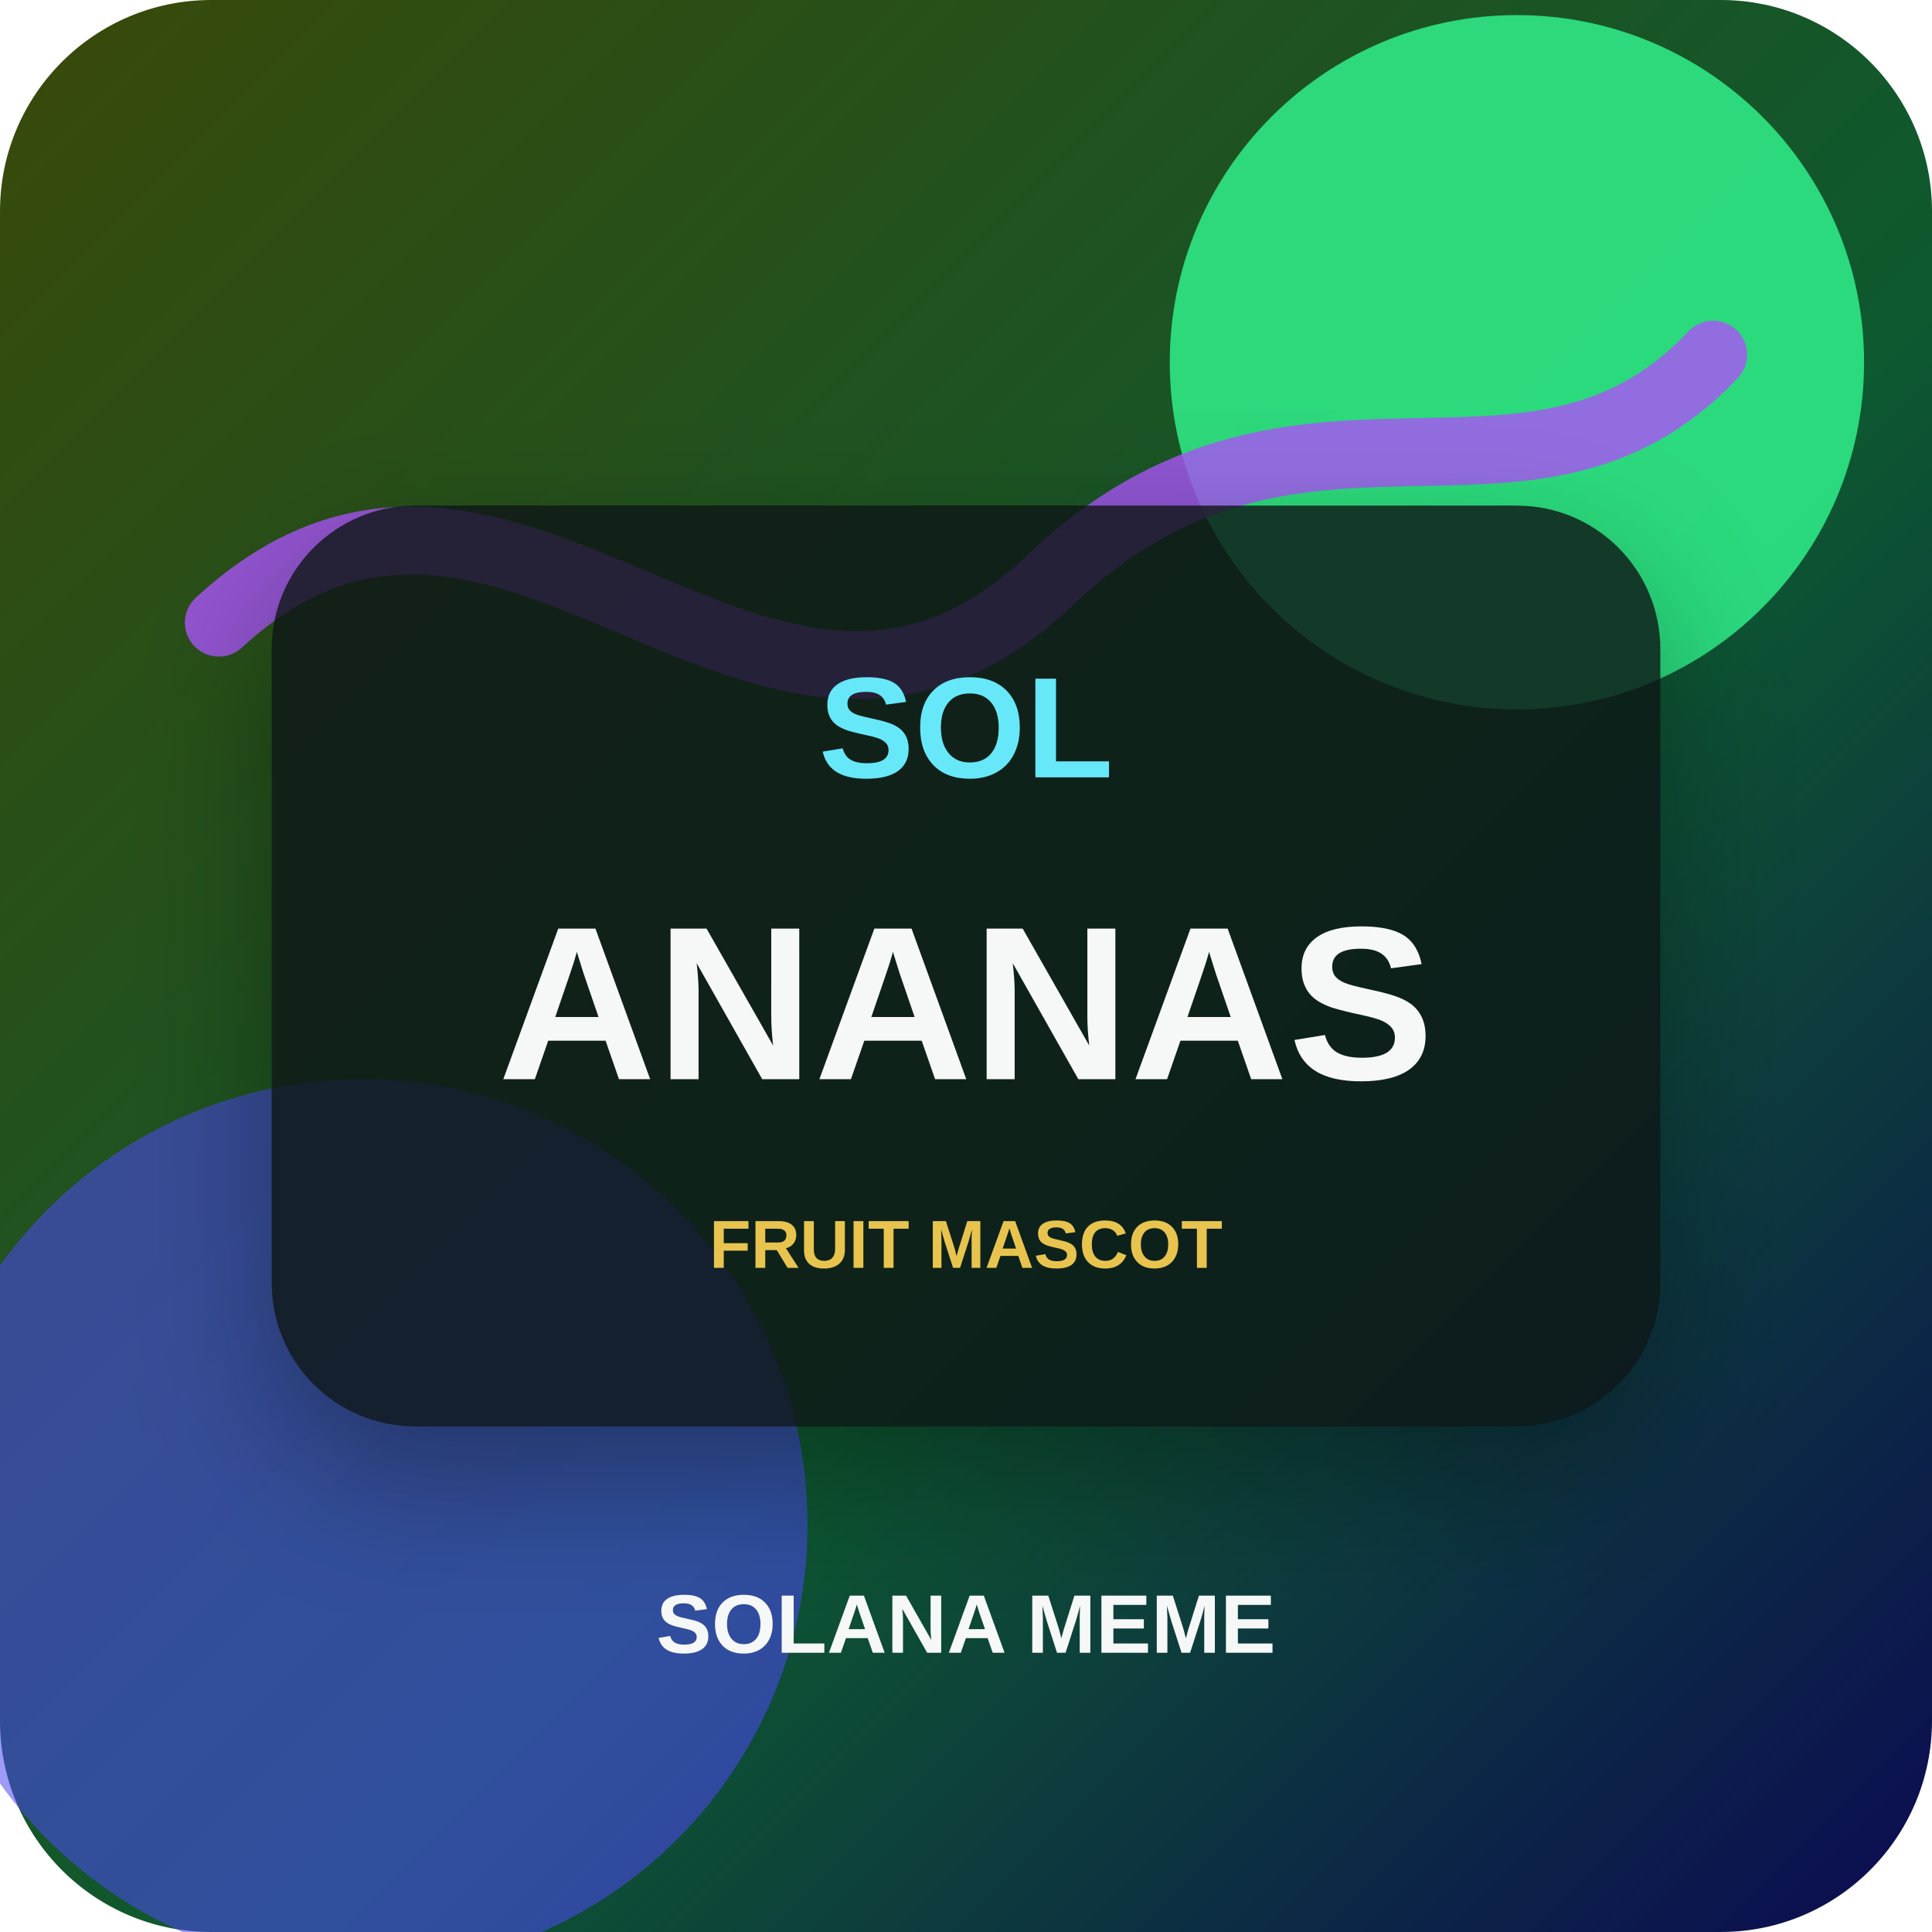
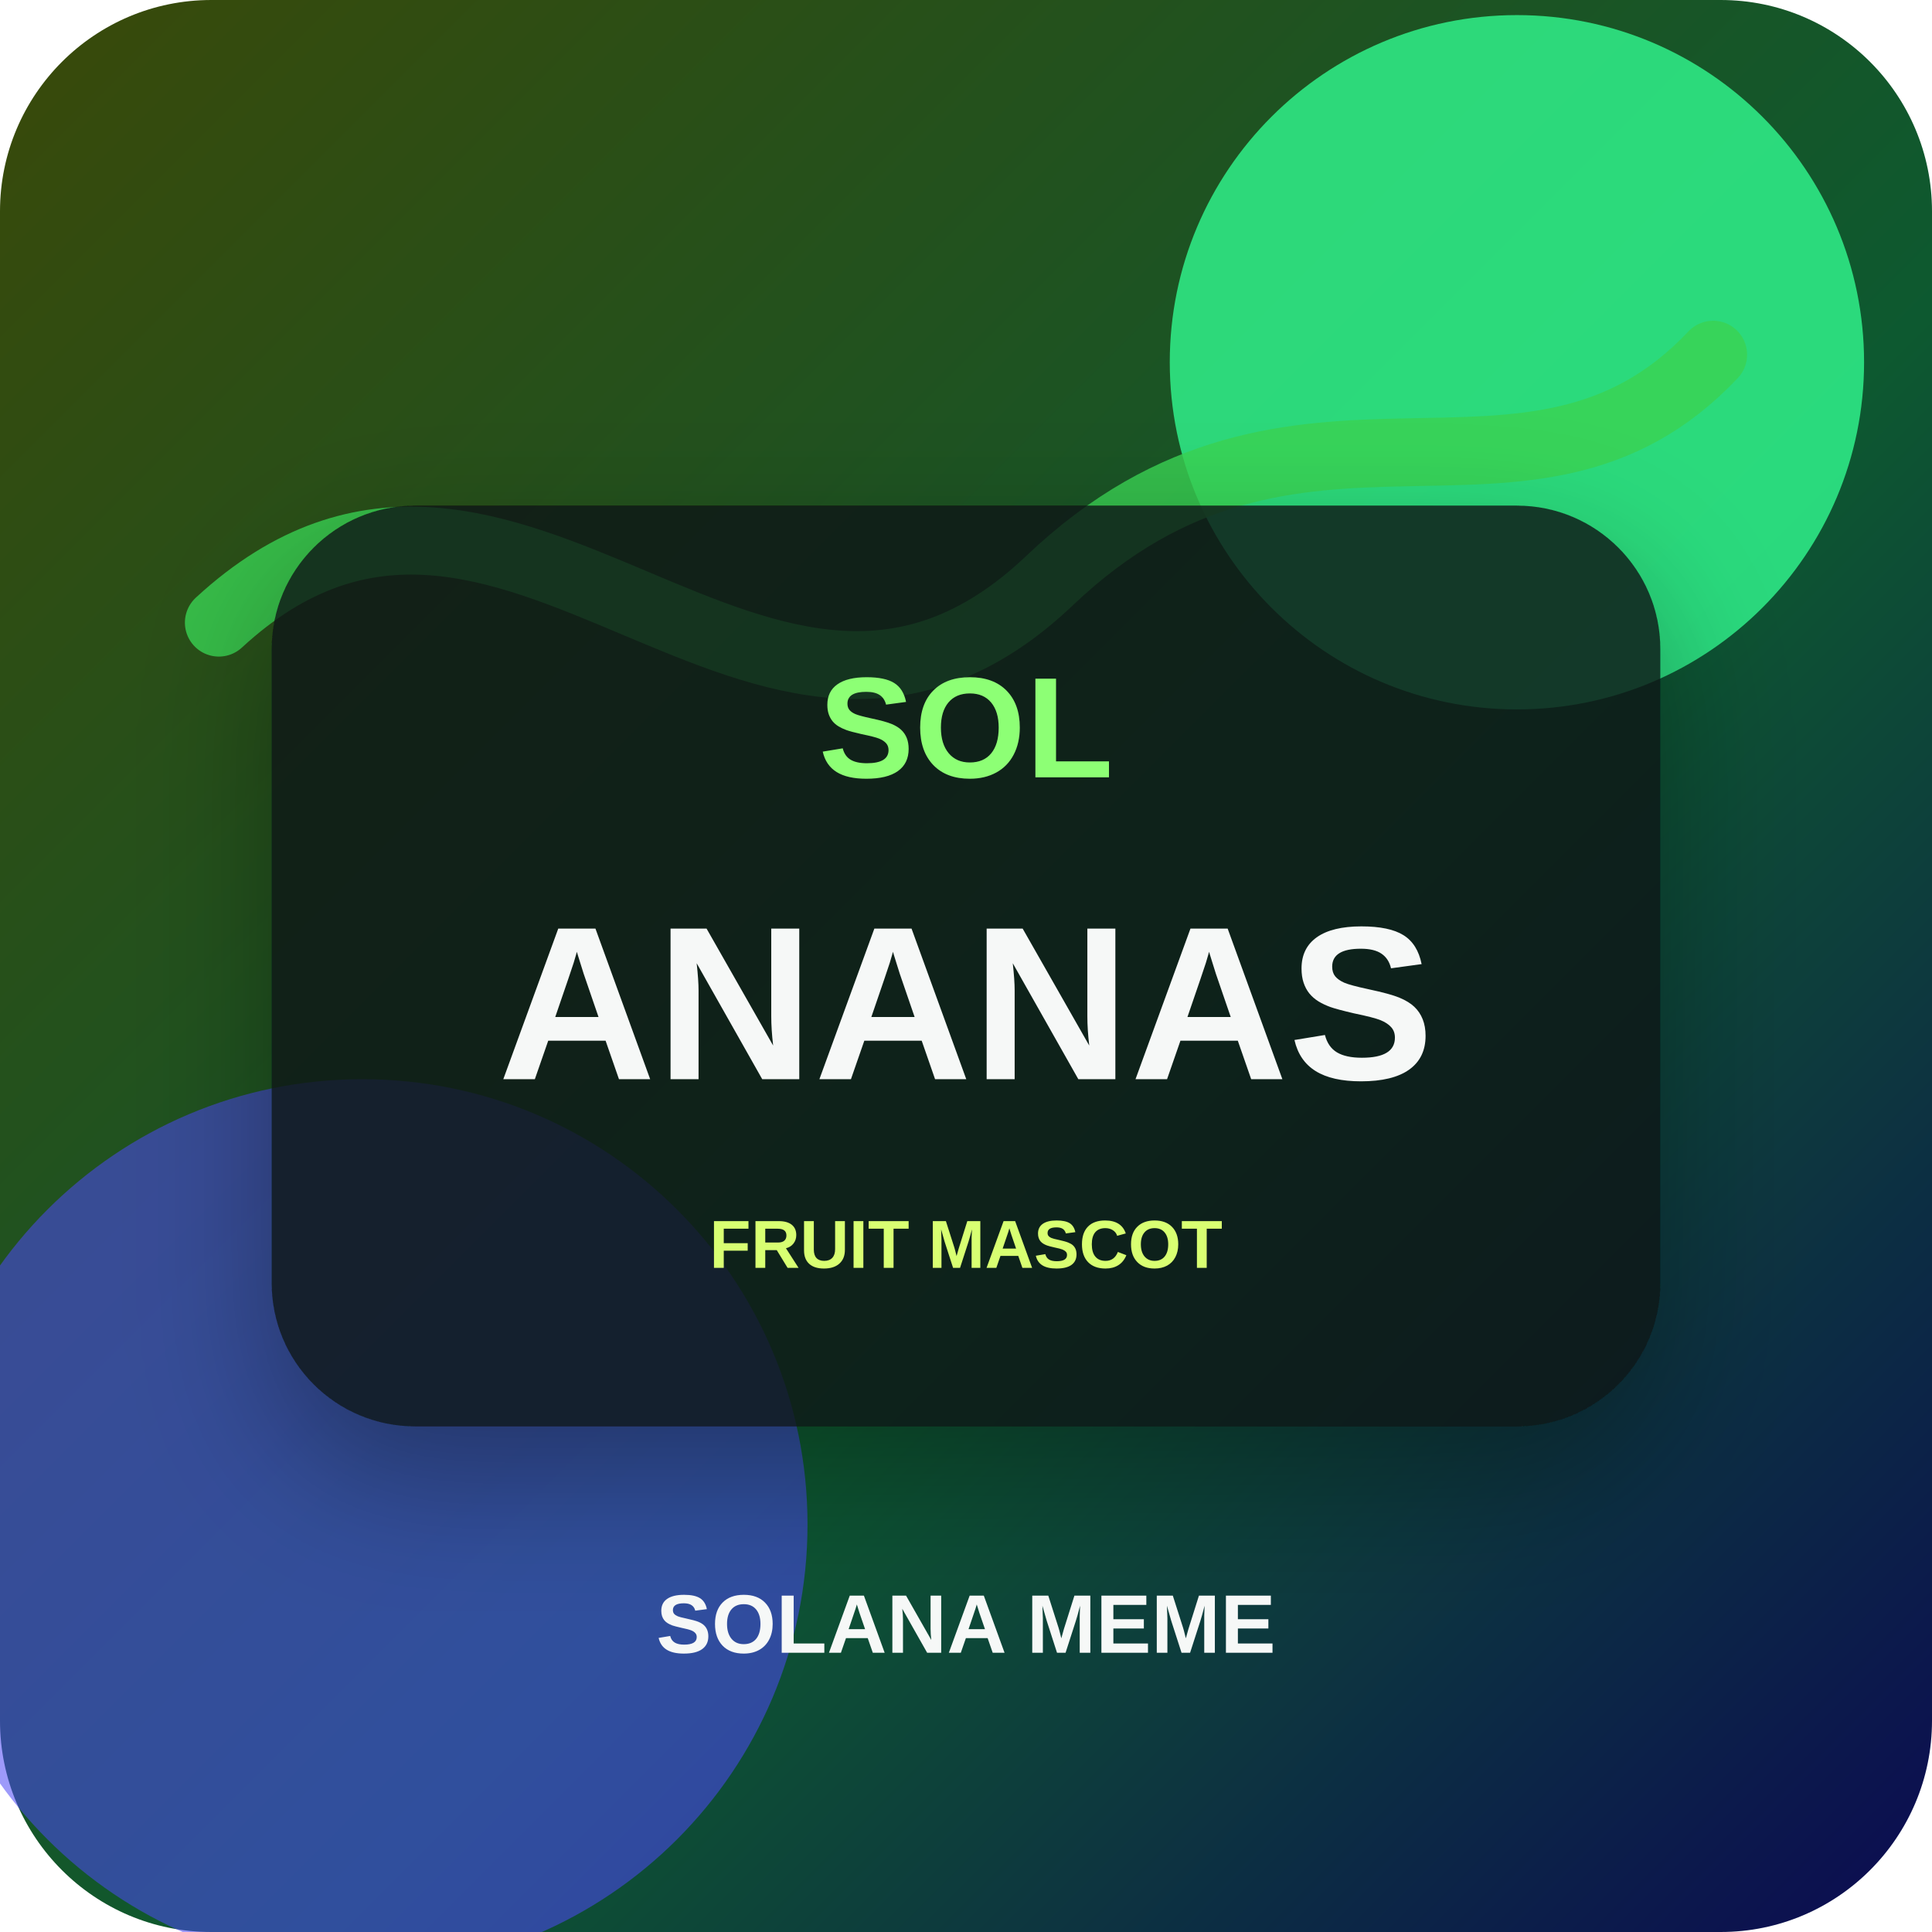
<svg xmlns="http://www.w3.org/2000/svg" viewBox="0 0 512 512" role="img" aria-label="Orangutini Ananasini token art">
  <defs>
    <linearGradient id="bg" x1="0" y1="0" x2="1" y2="1">
      <stop offset="0" stop-color="hsl(74 78% 16%)" />
      <stop offset="0.58" stop-color="hsl(148 74% 20%)" />
      <stop offset="1" stop-color="hsl(242 80% 18%)" />
    </linearGradient>
    <filter id="shadow" x="-20%" y="-20%" width="140%" height="140%">
      <feDropShadow dx="0" dy="14" stdDeviation="18" flood-color="#000" flood-opacity=".38" />
    </filter>
  </defs>
  <rect width="512" height="512" rx="56" fill="url(#bg)" />
  <circle cx="402" cy="96" r="92" fill="hsl(148 92% 58%)" opacity=".82" />
  <circle cx="96" cy="404" r="118" fill="hsl(242 90% 62%)" opacity=".55" />
-   <path d="M58 165 C135 94 202 226 278 154 C344 91 405 146 454 94" fill="none" stroke="#a855f7" stroke-width="18" stroke-linecap="round" opacity=".82" />
+   <path d="M58 165 C135 94 202 226 278 154 C344 91 405 146 454 94" fill="none" stroke="#39d353" stroke-width="18" stroke-linecap="round" opacity=".82" />
  <rect x="72" y="134" width="368" height="244" rx="38" fill="#0f1412" opacity=".82" filter="url(#shadow)" />
-   <text x="256" y="206" text-anchor="middle" font-family="Arial, Helvetica, sans-serif" font-size="38" font-weight="900" fill="#67e8f9">SOL</text>
+   <text x="256" y="206" text-anchor="middle" font-family="Arial, Helvetica, sans-serif" font-size="38" font-weight="900" fill="#8dff75">SOL</text>
  <text x="256" y="286" text-anchor="middle" font-family="Arial, Helvetica, sans-serif" font-size="58" font-weight="900" fill="#f6f8f7">ANANAS</text>
-   <text x="256" y="336" text-anchor="middle" font-family="Arial, Helvetica, sans-serif" font-size="18" font-weight="800" fill="#e8c44f">FRUIT MASCOT</text>
+   <text x="256" y="336" text-anchor="middle" font-family="Arial, Helvetica, sans-serif" font-size="18" font-weight="800" fill="#d8ff72">FRUIT MASCOT</text>
  <text x="256" y="438" text-anchor="middle" font-family="Arial, Helvetica, sans-serif" font-size="22" font-weight="900" fill="#f6f8f7">SOLANA MEME</text>
</svg>
